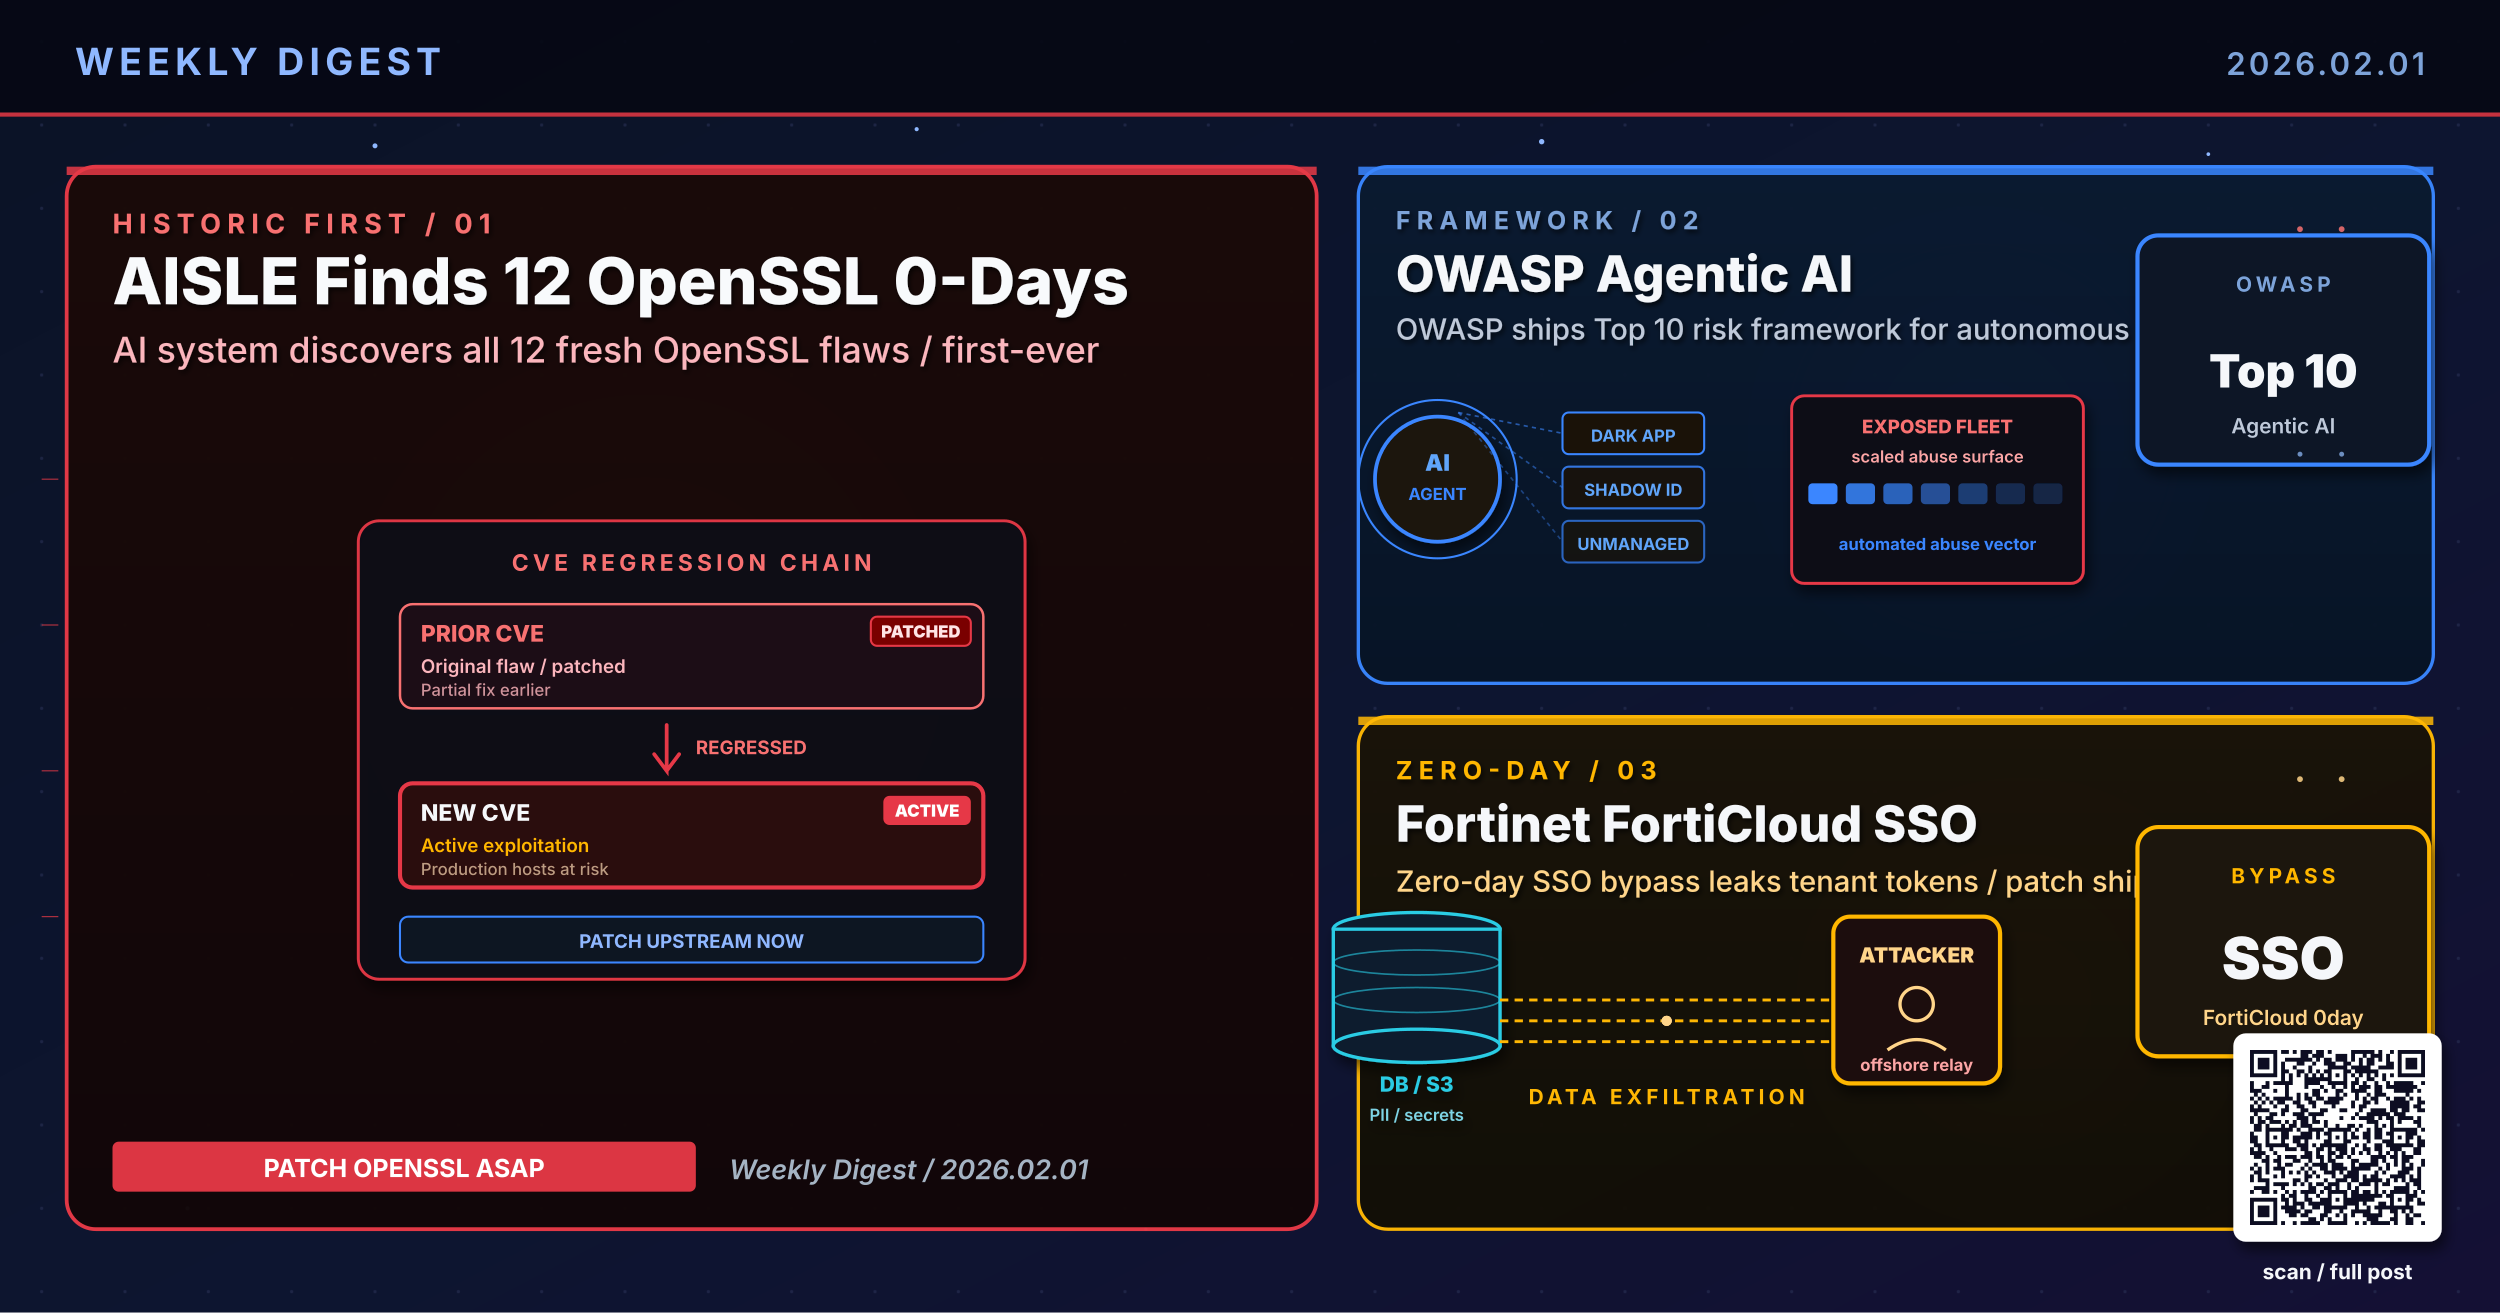
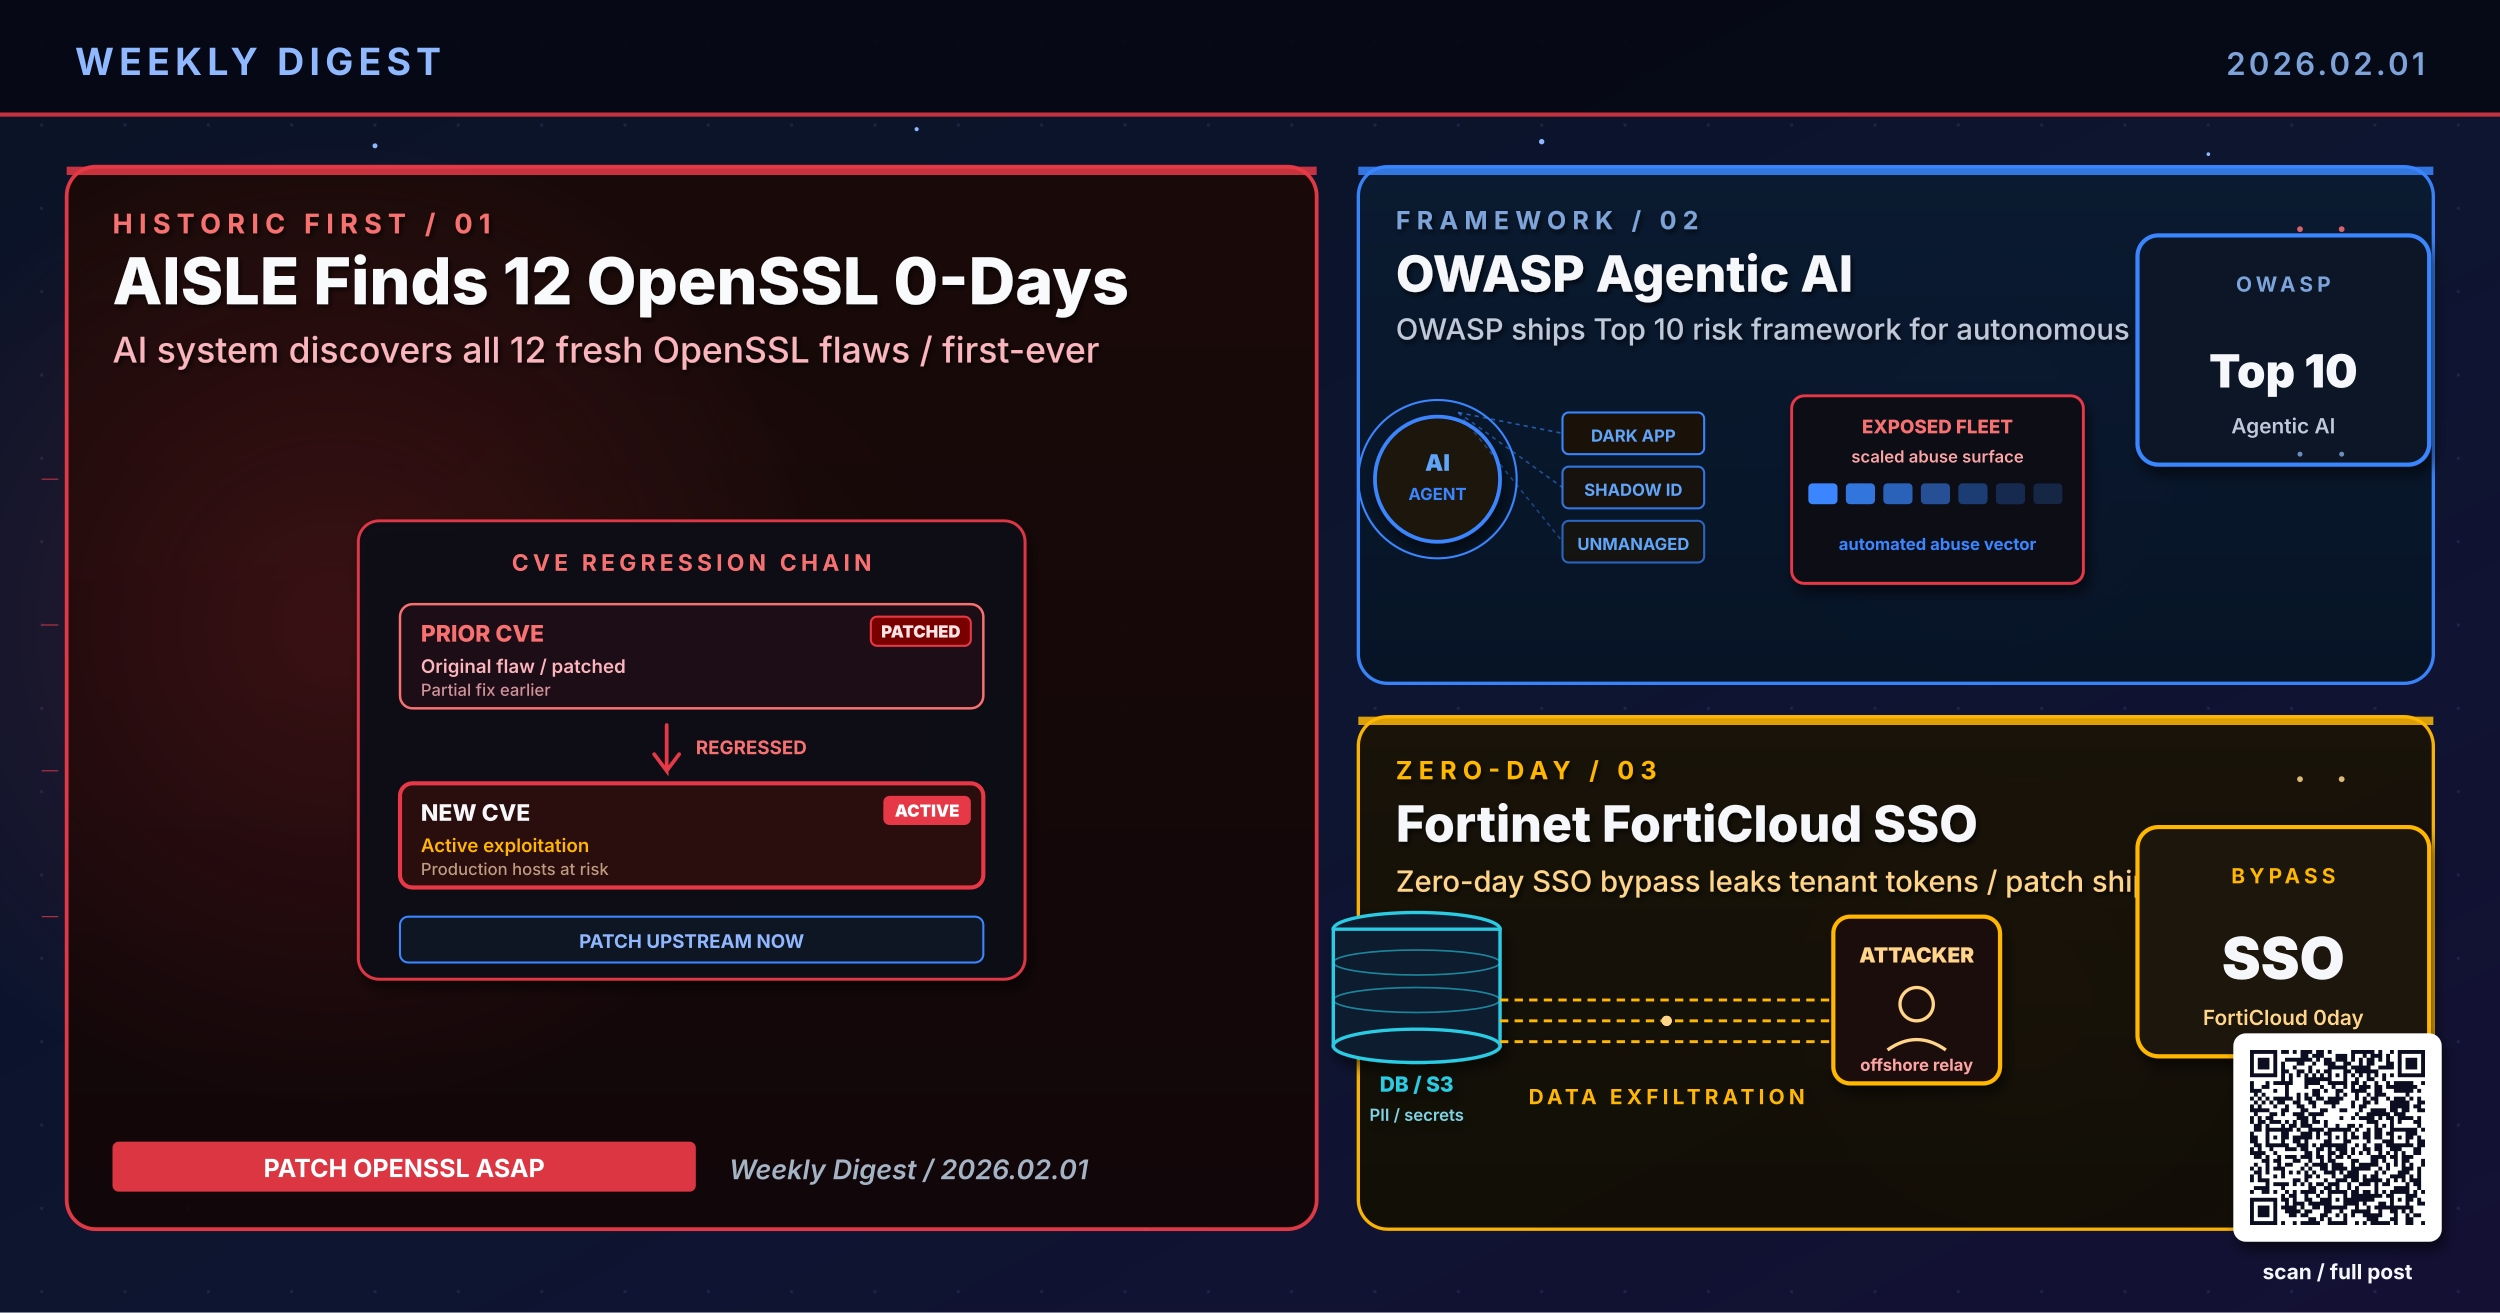
<svg xmlns="http://www.w3.org/2000/svg" viewBox="0 0 1200 630" width="1200" height="630" role="img" aria-label="Weekly digest cover 2026.02.01: AISLE Finds 12 OpenSSL 0-Days, OWASP Agentic AI, Fortinet FortiCloud SSO">
  <defs>
    <linearGradient id="bgSpread" x1="0%" y1="0%" x2="100%" y2="100%">
      <stop offset="0%" stop-color="#0B1326" />
      <stop offset="55%" stop-color="#0D1530" />
      <stop offset="100%" stop-color="#141034" />
    </linearGradient>
    <linearGradient id="heroPanel" x1="0%" y1="0%" x2="0%" y2="100%">
      <stop offset="0%" stop-color="#1A0A08" />
      <stop offset="100%" stop-color="#110608" />
    </linearGradient>
    <linearGradient id="heroPanelBlue" x1="0%" y1="0%" x2="0%" y2="100%">
      <stop offset="0%" stop-color="#0A1A30" />
      <stop offset="100%" stop-color="#071426" />
    </linearGradient>
    <linearGradient id="heroPanelAmber" x1="0%" y1="0%" x2="0%" y2="100%">
      <stop offset="0%" stop-color="#1A1208" />
      <stop offset="100%" stop-color="#120E06" />
    </linearGradient>
    <linearGradient id="heroPanelGreen" x1="0%" y1="0%" x2="0%" y2="100%">
-       <stop offset="0%" stop-color="#062012" />
-       <stop offset="100%" stop-color="#04150B" />
+       <stop offset="0%" stop-color="#08160E" />
+       <stop offset="100%" stop-color="#04100A" />
    </linearGradient>
    <linearGradient id="heroPanelPurple" x1="0%" y1="0%" x2="0%" y2="100%">
-       <stop offset="0%" stop-color="#1B0E36" />
-       <stop offset="100%" stop-color="#10081E" />
+       <stop offset="0%" stop-color="#110629" />
+       <stop offset="100%" stop-color="#0A0418" />
    </linearGradient>
    <radialGradient id="hotRed" cx="50%" cy="50%" r="50%">
      <stop offset="0%" stop-color="#E63946" stop-opacity="0.6" />
      <stop offset="100%" stop-color="#E63946" stop-opacity="0" />
    </radialGradient>
    <radialGradient id="hotBlue" cx="50%" cy="50%" r="50%">
      <stop offset="0%" stop-color="#3A86FF" stop-opacity="0.5" />
      <stop offset="100%" stop-color="#3A86FF" stop-opacity="0" />
    </radialGradient>
    <radialGradient id="hotAmber" cx="50%" cy="50%" r="50%">
      <stop offset="0%" stop-color="#FFB703" stop-opacity="0.45" />
      <stop offset="100%" stop-color="#FFB703" stop-opacity="0" />
    </radialGradient>
    <radialGradient id="hotGreen" cx="50%" cy="50%" r="50%">
      <stop offset="0%" stop-color="#4ADE80" stop-opacity="0.45" />
      <stop offset="100%" stop-color="#4ADE80" stop-opacity="0" />
    </radialGradient>
    <radialGradient id="hotPurple" cx="50%" cy="50%" r="50%">
      <stop offset="0%" stop-color="#A78BFA" stop-opacity="0.45" />
      <stop offset="100%" stop-color="#A78BFA" stop-opacity="0" />
    </radialGradient>
    <pattern id="envGrid" x="0" y="0" width="40" height="40" patternUnits="userSpaceOnUse">
      <circle cx="20" cy="20" r="0.8" fill="#2A3256" opacity="0.55" />
    </pattern>
    <filter id="softShadow" x="-10%" y="-10%" width="130%" height="130%">
      <feGaussianBlur in="SourceAlpha" stdDeviation="3" />
      <feOffset dx="2" dy="4" />
      <feComponentTransfer>
        <feFuncA type="linear" slope="0.55" />
      </feComponentTransfer>
      <feMerge>
        <feMergeNode />
        <feMergeNode in="SourceGraphic" />
      </feMerge>
    </filter>
    <filter id="textShadow" x="-10%" y="-10%" width="130%" height="130%">
      <feGaussianBlur in="SourceAlpha" stdDeviation="1.2" />
      <feOffset dx="1" dy="1.5" />
      <feComponentTransfer>
        <feFuncA type="linear" slope="0.7" />
      </feComponentTransfer>
      <feMerge>
        <feMergeNode />
        <feMergeNode in="SourceGraphic" />
      </feMerge>
    </filter>
  </defs>
  <rect width="1200" height="630" fill="url(#bgSpread)" />
  <rect width="1200" height="630" fill="url(#envGrid)" />
  <circle cx="310" cy="310" r="160" fill="url(#hotRed)">
    <animate attributeName="opacity" values="0.6;1;0.6" dur="5.8s" repeatCount="indefinite" />
  </circle>
  <circle cx="950" cy="210" r="120" fill="url(#hotBlue)">
    <animate attributeName="opacity" values="0.45;0.85;0.45" dur="6.4s" repeatCount="indefinite" />
  </circle>
  <circle cx="970" cy="480" r="110" fill="url(#hotAmber)">
    <animate attributeName="opacity" values="0.4;0.75;0.4" dur="7.1s" repeatCount="indefinite" />
  </circle>
  <g fill="#8FB8FF">
    <circle cx="180" cy="70" r="1.2">
      <animate attributeName="opacity" values="0.2;1;0.2" dur="3.4s" repeatCount="indefinite" />
    </circle>
    <circle cx="440" cy="62" r="1">
      <animate attributeName="opacity" values="0.2;0.9;0.2" dur="4.2s" repeatCount="indefinite" />
    </circle>
    <circle cx="740" cy="68" r="1.3">
      <animate attributeName="opacity" values="0.25;1;0.25" dur="3.9s" repeatCount="indefinite" />
    </circle>
    <circle cx="1060" cy="74" r="0.9">
      <animate attributeName="opacity" values="0.2;0.85;0.2" dur="5.1s" repeatCount="indefinite" />
    </circle>
    <circle cx="90" cy="580" r="1">
      <animate attributeName="opacity" values="0.15;0.8;0.15" dur="4.7s" repeatCount="indefinite" />
    </circle>
    <circle cx="550" cy="590" r="0.8">
      <animate attributeName="opacity" values="0.2;0.75;0.2" dur="3.6s" begin="0.5s" repeatCount="indefinite" />
    </circle>
  </g>
  <rect x="0" y="0" width="1200" height="56" fill="#050813" opacity="0.92" />
  <text x="36" y="36" font-family="Inter, Helvetica, Arial, sans-serif" font-size="18" font-weight="700" fill="#8FB8FF" letter-spacing="2.5">WEEKLY DIGEST</text>
  <text x="1164" y="36" font-family="Inter, Helvetica, Arial, sans-serif" font-size="15" font-weight="600" fill="#7DA3D9" letter-spacing="1.5" text-anchor="end">2026.02.01</text>
  <rect x="0" y="54" width="1200" height="2" fill="#E63946" opacity="0.85">
    <animate attributeName="opacity" values="0.4;1;0.4" dur="4.8s" repeatCount="indefinite" />
  </rect>
  <rect x="32" y="80" width="600" height="510" rx="14" ry="14" fill="url(#heroPanel)" stroke="#E63946" stroke-width="1.8" opacity="0.98" />
+   <circle cx="160" cy="300" r="240" fill="url(#hotRed)" opacity="0.28" />
  <rect x="32" y="80" width="600" height="4" fill="#E63946" opacity="0.85">
    <animate attributeName="opacity" values="0.5;1;0.5" dur="3.4s" repeatCount="indefinite" />
  </rect>
  <g filter="url(#textShadow)">
    <text x="54" y="112" font-family="Inter, Helvetica, Arial, sans-serif" font-size="13" font-weight="700" fill="#F87171" letter-spacing="3">HISTORIC FIRST  /  01</text>
    <text x="54" y="146" font-family="Inter, Helvetica, Arial, sans-serif" font-size="31" font-weight="800" fill="#F8FAFC">AISLE Finds 12 OpenSSL 0-Days</text>
    <text x="54" y="174" font-family="Inter, Helvetica, Arial, sans-serif" font-size="17" font-weight="500" fill="#FBB6BD">AI system discovers all 12 fresh OpenSSL flaws / first-ever</text>
  </g>
  <g transform="translate(332,360)" filter="url(#softShadow)">
    <rect x="-160" y="-110" width="320" height="220" rx="10" fill="#0A0C16" stroke="#E63946" stroke-width="1.4" opacity="0.95" />
    <text x="0" y="-86" text-anchor="middle" font-family="Inter, Helvetica, Arial, sans-serif" font-size="11" font-weight="700" fill="#F87171" letter-spacing="2">CVE REGRESSION CHAIN</text>
    <g transform="translate(-140,-70)">
      <rect x="0" y="0" width="280" height="50" rx="6" fill="#1E0A14" stroke="#F87171" stroke-width="1.2" />
      <text x="10" y="18" font-family="Inter, monospace" font-size="11" font-weight="800" fill="#F87171">PRIOR CVE</text>
      <text x="10" y="33" font-family="Inter, monospace" font-size="9" font-weight="600" fill="#FBB6BD">Original flaw  /  patched</text>
      <text x="10" y="44" font-family="Inter, monospace" font-size="8" font-weight="500" fill="#FBB6BD" opacity="0.8">Partial fix earlier</text>
      <rect x="226" y="6" width="48" height="14" rx="3" fill="#7A0000" stroke="#E63946" stroke-width="1">
        <animate attributeName="opacity" values="0.7;1;0.7" dur="1.6s" repeatCount="indefinite" />
      </rect>
      <text x="250" y="16" text-anchor="middle" font-family="Inter, monospace" font-size="8" font-weight="900" fill="#FFE4E6">PATCHED</text>
    </g>
    <g transform="translate(-12,-12)">
      <path d="M0 0 L0 22 L-6 14 M0 22 L6 14" stroke="#E63946" stroke-width="1.8" fill="none" stroke-linecap="round" />
      <text x="14" y="14" font-family="Inter, monospace" font-size="9" font-weight="700" fill="#F87171">REGRESSED</text>
    </g>
    <g transform="translate(-140,16)">
      <rect x="0" y="0" width="280" height="50" rx="6" fill="#2A0808" stroke="#E63946" stroke-width="2">
        <animate attributeName="stroke-opacity" values="0.6;1;0.6" dur="1.8s" repeatCount="indefinite" />
      </rect>
      <text x="10" y="18" font-family="Inter, monospace" font-size="11" font-weight="800" fill="#F5F7FA">NEW CVE</text>
      <text x="10" y="33" font-family="Inter, monospace" font-size="9" font-weight="600" fill="#FFB703">Active exploitation</text>
      <text x="10" y="44" font-family="Inter, monospace" font-size="8" font-weight="500" fill="#E0C0A0" opacity="0.8">Production hosts at risk</text>
      <rect x="232" y="6" width="42" height="14" rx="3" fill="#E63946">
        <animate attributeName="opacity" values="0.8;1;0.8" dur="1.2s" repeatCount="indefinite" />
      </rect>
      <text x="253" y="16" text-anchor="middle" font-family="Inter, monospace" font-size="8" font-weight="900" fill="#FFFFFF">ACTIVE</text>
    </g>
    <g transform="translate(-140,80)">
      <rect x="0" y="0" width="280" height="22" rx="4" fill="#0E1220" stroke="#3A86FF" stroke-width="1" />
      <text x="140" y="15" text-anchor="middle" font-family="Inter, monospace" font-size="9" font-weight="700" fill="#8FB8FF">PATCH UPSTREAM NOW</text>
    </g>
  </g>
  <g transform="translate(54,548)">
    <rect x="0" y="0" width="280" height="24" rx="3" fill="#E63946" opacity="0.95" />
    <text x="140" y="17" text-anchor="middle" font-family="Inter, Helvetica, Arial, sans-serif" font-size="12" font-weight="700" fill="#FFFFFF">PATCH OPENSSL ASAP</text>
  </g>
  <text x="350" y="566" font-family="Inter, Helvetica, Arial, sans-serif" font-size="13" font-weight="600" fill="#A5B4C4" font-style="italic">Weekly Digest  /  2026.02.01</text>
  <rect x="652" y="80" width="516" height="248" rx="14" ry="14" fill="url(#heroPanelBlue)" stroke="#3A86FF" stroke-width="1.6" opacity="0.97" />
  <rect x="652" y="80" width="516" height="4" fill="#3A86FF" opacity="0.85">
    <animate attributeName="opacity" values="0.5;1;0.5" dur="4.2s" repeatCount="indefinite" />
  </rect>
  <g filter="url(#textShadow)">
    <text x="670" y="110" font-family="Inter, Helvetica, Arial, sans-serif" font-size="12" font-weight="700" fill="#7DA3D9" letter-spacing="3">FRAMEWORK  /  02</text>
    <text x="670" y="140" font-family="Inter, Helvetica, Arial, sans-serif" font-size="24" font-weight="800" fill="#F5F7FA">OWASP Agentic AI</text>
    <text x="670" y="163" font-family="Inter, Helvetica, Arial, sans-serif" font-size="14" font-weight="500" fill="#BFC9D9">OWASP ships Top 10 risk framework for autonomous agents</text>
  </g>
  <g transform="translate(800,230)">
    <circle cx="-110" cy="0" r="30" fill="#1A1208" stroke="#3A86FF" stroke-width="1.8" filter="url(#softShadow)">
      <animate attributeName="opacity" values="0.85;1;0.85" dur="3s" repeatCount="indefinite" />
    </circle>
    <text x="-110" y="-4" text-anchor="middle" font-family="Inter, monospace" font-size="11" font-weight="900" fill="#60A5FA">AI</text>
    <text x="-110" y="10" text-anchor="middle" font-family="Inter, monospace" font-size="8" font-weight="700" fill="#3A86FF">AGENT</text>
    <circle cx="-110" cy="0" r="38" fill="none" stroke="#3A86FF" stroke-width="1">
      <animate attributeName="r" values="32;46;32" dur="2.2s" repeatCount="indefinite" />
      <animate attributeName="opacity" values="0.8;0;0.8" dur="2.2s" repeatCount="indefinite" />
    </circle>
    <g transform="translate(-50,-32)" font-family="Inter, monospace" font-size="8" font-weight="700">
      <rect x="0" y="0" width="68" height="20" rx="3" fill="#1A1208" stroke="#3A86FF" stroke-width="1" />
      <text x="34" y="14" text-anchor="middle" fill="#60A5FA">DARK APP</text>
      <rect x="0" y="26" width="68" height="20" rx="3" fill="#1A1208" stroke="#3A86FF" stroke-width="1" opacity="0.85" />
      <text x="34" y="40" text-anchor="middle" fill="#60A5FA">SHADOW ID</text>
      <rect x="0" y="52" width="68" height="20" rx="3" fill="#1A1208" stroke="#3A86FF" stroke-width="1" opacity="0.7" />
      <text x="34" y="66" text-anchor="middle" fill="#60A5FA">UNMANAGED</text>
      <line x1="-50" y1="0" x2="0" y2="10" stroke="#3A86FF" stroke-width="0.8" stroke-dasharray="2 2" opacity="0.6" />
      <line x1="-50" y1="0" x2="0" y2="36" stroke="#3A86FF" stroke-width="0.8" stroke-dasharray="2 2" opacity="0.5" />
      <line x1="-50" y1="0" x2="0" y2="62" stroke="#3A86FF" stroke-width="0.8" stroke-dasharray="2 2" opacity="0.4" />
    </g>
    <g transform="translate(60,-40)" filter="url(#softShadow)">
      <rect x="0" y="0" width="140" height="90" rx="6" fill="#0A0C16" stroke="#E63946" stroke-width="1.4" />
      <text x="70" y="18" text-anchor="middle" font-family="Inter, monospace" font-size="9" font-weight="800" fill="#F87171">EXPOSED FLEET</text>
      <text x="70" y="32" text-anchor="middle" font-family="Inter, monospace" font-size="8" font-weight="600" fill="#FCA5A5">scaled abuse surface</text>
      <g transform="translate(8,42)" fill="#3A86FF">
        <rect x="0" y="0" width="14" height="10" rx="2" />
        <rect x="18" y="0" width="14" height="10" rx="2" opacity="0.85" />
        <rect x="36" y="0" width="14" height="10" rx="2" opacity="0.7" />
        <rect x="54" y="0" width="14" height="10" rx="2" opacity="0.55" />
        <rect x="72" y="0" width="14" height="10" rx="2" opacity="0.4">
          <animate attributeName="opacity" values="0.2;0.6;0.2" dur="1.4s" repeatCount="indefinite" />
        </rect>
        <rect x="90" y="0" width="14" height="10" rx="2" opacity="0.25">
          <animate attributeName="opacity" values="0.1;0.5;0.1" dur="1.8s" begin="0.3s" repeatCount="indefinite" />
        </rect>
        <rect x="108" y="0" width="14" height="10" rx="2" opacity="0.2">
          <animate attributeName="opacity" values="0.1;0.4;0.1" dur="2s" begin="0.5s" repeatCount="indefinite" />
        </rect>
      </g>
      <text x="70" y="74" text-anchor="middle" font-family="Inter, monospace" font-size="8" font-weight="700" fill="#3A86FF">automated abuse vector</text>
    </g>
  </g>
  <g transform="translate(1094,168)" filter="url(#softShadow)">
    <rect x="-68" y="-55" width="140" height="110" rx="10" fill="#071426" stroke="#3A86FF" stroke-width="2" />
    <text x="2" y="-28" text-anchor="middle" font-family="Inter, Helvetica, Arial, sans-serif" font-size="10" font-weight="700" letter-spacing="2" fill="#7DA3D9">OWASP</text>
    <text x="2" y="18" text-anchor="middle" font-family="Inter, Helvetica, Arial, sans-serif" font-size="22" font-weight="900" fill="#F5F7FA">Top 10</text>
    <text x="2" y="40" text-anchor="middle" font-family="Inter, Helvetica, Arial, sans-serif" font-size="10" font-weight="600" fill="#BFC9D9">Agentic AI</text>
  </g>
  <rect x="652" y="344" width="516" height="246" rx="14" ry="14" fill="url(#heroPanelAmber)" stroke="#FFB703" stroke-width="1.6" opacity="0.97" />
  <rect x="652" y="344" width="516" height="4" fill="#FFB703" opacity="0.85">
    <animate attributeName="opacity" values="0.5;1;0.5" dur="4.8s" repeatCount="indefinite" />
  </rect>
  <g filter="url(#textShadow)">
    <text x="670" y="374" font-family="Inter, Helvetica, Arial, sans-serif" font-size="12" font-weight="700" fill="#FFB703" letter-spacing="3">ZERO-DAY  /  03</text>
    <text x="670" y="404" font-family="Inter, Helvetica, Arial, sans-serif" font-size="24" font-weight="800" fill="#F5F7FA">Fortinet FortiCloud SSO</text>
    <text x="670" y="428" font-family="Inter, Helvetica, Arial, sans-serif" font-size="14" font-weight="500" fill="#FFD58A">Zero-day SSO bypass leaks tenant tokens / patch shipped</text>
  </g>
  <g transform="translate(800,490)">
    <g transform="translate(-160,-50)" filter="url(#softShadow)">
      <ellipse cx="40" cy="6" rx="40" ry="8" fill="#0A1B2E" stroke="#2CCCE4" stroke-width="1.6" />
      <rect x="0" y="6" width="80" height="56" fill="#0A1B2E" stroke="#2CCCE4" stroke-width="1.6" />
      <ellipse cx="40" cy="62" rx="40" ry="8" fill="#0A1B2E" stroke="#2CCCE4" stroke-width="1.6" />
      <ellipse cx="40" cy="22" rx="40" ry="6" fill="none" stroke="#2CCCE4" stroke-width="0.8" opacity="0.6" />
      <ellipse cx="40" cy="40" rx="40" ry="6" fill="none" stroke="#2CCCE4" stroke-width="0.8" opacity="0.6" />
      <text x="40" y="84" text-anchor="middle" font-family="Inter, monospace" font-size="10" font-weight="800" fill="#2CCCE4">DB / S3</text>
      <text x="40" y="98" text-anchor="middle" font-family="Inter, monospace" font-size="8" font-weight="600" fill="#7ED4E5">PII  /  secrets</text>
    </g>
    <g transform="translate(80,-50)" filter="url(#softShadow)">
      <rect x="0" y="0" width="80" height="80" rx="8" fill="#1E0A0A" stroke="#FFB703" stroke-width="2" />
      <text x="40" y="22" text-anchor="middle" font-family="Inter, monospace" font-size="10" font-weight="900" fill="#FFD58A">ATTACKER</text>
      <g transform="translate(20,32)" stroke="#FFD58A" stroke-width="1.6" fill="none">
        <circle cx="20" cy="10" r="8" />
        <path d="M6 32 Q20 22 34 32" />
      </g>
      <text x="40" y="74" text-anchor="middle" font-family="Inter, monospace" font-size="8" font-weight="700" fill="#FCA5A5">offshore relay</text>
    </g>
    <g stroke="#FFB703" stroke-width="1.4" stroke-dasharray="4 3" fill="none">
      <path d="M-80 -10 L80 -10">
        <animate attributeName="stroke-dashoffset" values="0;-14" dur="1.2s" repeatCount="indefinite" />
      </path>
      <path d="M-80 0 L80 0">
        <animate attributeName="stroke-dashoffset" values="0;-14" dur="1.4s" begin="0.2s" repeatCount="indefinite" />
      </path>
      <path d="M-80 10 L80 10">
        <animate attributeName="stroke-dashoffset" values="0;-14" dur="1s" begin="0.4s" repeatCount="indefinite" />
      </path>
    </g>
    <g fill="#FFD58A">
      <circle r="2.4">
        <animateMotion path="M-80 -10 L80 -10" dur="2s" repeatCount="indefinite" />
      </circle>
      <circle r="2.4">
        <animateMotion path="M-80 0 L80 0" dur="2.2s" begin="0.4s" repeatCount="indefinite" />
      </circle>
      <circle r="2.4">
        <animateMotion path="M-80 10 L80 10" dur="2.4s" begin="0.8s" repeatCount="indefinite" />
      </circle>
    </g>
    <text x="0" y="40" text-anchor="middle" font-family="Inter, Helvetica, Arial, sans-serif" font-size="10" font-weight="700" fill="#FFB703" letter-spacing="2">DATA EXFILTRATION</text>
  </g>
  <g transform="translate(1094,452)" filter="url(#softShadow)">
    <rect x="-68" y="-55" width="140" height="110" rx="10" fill="#1A1208" stroke="#FFB703" stroke-width="2" />
    <text x="2" y="-28" text-anchor="middle" font-family="Inter, Helvetica, Arial, sans-serif" font-size="10" font-weight="700" letter-spacing="2" fill="#FFB703">BYPASS</text>
    <text x="2" y="18" text-anchor="middle" font-family="Inter, Helvetica, Arial, sans-serif" font-size="28" font-weight="900" fill="#F5F7FA">SSO</text>
    <text x="2" y="40" text-anchor="middle" font-family="Inter, Helvetica, Arial, sans-serif" font-size="10" font-weight="600" fill="#FFD58A">FortiCloud 0day</text>
  </g>
  <g opacity="0.85">
    <g fill="#F87171">
      <circle cx="1104" cy="110" r="1.4">
        <animate attributeName="opacity" values="0.2;1;0.2" dur="1.8s" repeatCount="indefinite" />
      </circle>
      <circle cx="1124" cy="110" r="1.4">
        <animate attributeName="opacity" values="0.2;1;0.2" dur="1.4s" begin="0.3s" repeatCount="indefinite" />
      </circle>
    </g>
    <g fill="#7DA3D9">
      <circle cx="1104" cy="218" r="1.2">
        <animate attributeName="opacity" values="0.2;1;0.2" dur="2s" repeatCount="indefinite" />
      </circle>
      <circle cx="1124" cy="218" r="1.2">
        <animate attributeName="opacity" values="0.2;1;0.2" dur="1.6s" begin="0.4s" repeatCount="indefinite" />
      </circle>
    </g>
    <g fill="#FFD58A">
      <circle cx="1104" cy="374" r="1.4">
        <animate attributeName="opacity" values="0.2;1;0.2" dur="1.8s" repeatCount="indefinite" />
      </circle>
      <circle cx="1124" cy="374" r="1.4">
        <animate attributeName="opacity" values="0.2;1;0.2" dur="1.6s" begin="0.3s" repeatCount="indefinite" />
      </circle>
    </g>
    <g stroke="#E63946" stroke-width="0.5" fill="none">
      <path d="M20 230 L28 230">
        <animate attributeName="stroke-opacity" values="0;0.7;0" dur="2s" repeatCount="indefinite" />
      </path>
      <path d="M20 300 L28 300">
        <animate attributeName="stroke-opacity" values="0;0.7;0" dur="2.3s" begin="0.3s" repeatCount="indefinite" />
      </path>
      <path d="M20 370 L28 370">
        <animate attributeName="stroke-opacity" values="0;0.7;0" dur="1.9s" begin="0.6s" repeatCount="indefinite" />
      </path>
      <path d="M20 440 L28 440">
        <animate attributeName="stroke-opacity" values="0;0.7;0" dur="2.1s" begin="0.9s" repeatCount="indefinite" />
      </path>
    </g>
  </g>
  <g transform="translate(1080,504)" filter="url(#softShadow)">
    <rect x="-8" y="-8" width="100" height="100" rx="6" fill="#FFFFFF" />
    <path fill="#0A1020" d="M0.0 0.0h13.067v1.867h-13.067z M14.933 0.0h3.733v1.867h-3.733z M20.533 0.0h1.867v1.867h-1.867z M24.267 0.0h5.6v1.867h-5.6z M31.733 0.0h3.733v1.867h-3.733z M37.333 0.0h1.867v1.867h-1.867z M48.533 0.0h11.2v1.867h-11.2z M61.6 0.0h1.867v1.867h-1.867z M67.2 0.0h1.867v1.867h-1.867z M70.933 0.0h13.067v1.867h-13.067z M0.0 1.867h1.867v1.867h-1.867z M11.2 1.867h1.867v1.867h-1.867z M24.267 1.867h3.733v1.867h-3.733z M29.867 1.867h5.6v1.867h-5.6z M41.067 1.867h5.6v1.867h-5.6z M48.533 1.867h1.867v1.867h-1.867z M54.133 1.867h1.867v1.867h-1.867z M57.867 1.867h5.6v1.867h-5.6z M65.333 1.867h1.867v1.867h-1.867z M70.933 1.867h1.867v1.867h-1.867z M82.133 1.867h1.867v1.867h-1.867z M0.0 3.733h1.867v1.867h-1.867z M3.733 3.733h5.6v1.867h-5.6z M11.2 3.733h1.867v1.867h-1.867z M16.8 3.733h13.067v1.867h-13.067z M31.733 3.733h1.867v1.867h-1.867z M35.467 3.733h3.733v1.867h-3.733z M41.067 3.733h5.6v1.867h-5.6z M48.533 3.733h1.867v1.867h-1.867z M52.267 3.733h1.867v1.867h-1.867z M56.0 3.733h3.733v1.867h-3.733z M61.6 3.733h1.867v1.867h-1.867z M65.333 3.733h1.867v1.867h-1.867z M70.933 3.733h1.867v1.867h-1.867z M74.667 3.733h5.6v1.867h-5.6z M82.133 3.733h1.867v1.867h-1.867z M0.0 5.6h1.867v1.867h-1.867z M3.733 5.6h5.6v1.867h-5.6z M11.2 5.6h1.867v1.867h-1.867z M14.933 5.6h1.867v1.867h-1.867z M22.4 5.6h3.733v1.867h-3.733z M29.867 5.6h1.867v1.867h-1.867z M35.467 5.6h5.6v1.867h-5.6z M44.8 5.6h3.733v1.867h-3.733z M52.267 5.6h1.867v1.867h-1.867z M56.0 5.6h3.733v1.867h-3.733z M65.333 5.6h3.733v1.867h-3.733z M70.933 5.6h1.867v1.867h-1.867z M74.667 5.6h5.6v1.867h-5.6z M82.133 5.6h1.867v1.867h-1.867z M0.0 7.467h1.867v1.867h-1.867z M3.733 7.467h5.6v1.867h-5.6z M11.2 7.467h1.867v1.867h-1.867z M14.933 7.467h1.867v1.867h-1.867z M20.533 7.467h1.867v1.867h-1.867z M28.0 7.467h1.867v1.867h-1.867z M37.333 7.467h9.333v1.867h-9.333z M48.533 7.467h9.333v1.867h-9.333z M61.6 7.467h7.467v1.867h-7.467z M70.933 7.467h1.867v1.867h-1.867z M74.667 7.467h5.6v1.867h-5.6z M82.133 7.467h1.867v1.867h-1.867z M0.0 9.333h1.867v1.867h-1.867z M11.2 9.333h1.867v1.867h-1.867z M14.933 9.333h3.733v1.867h-3.733z M22.4 9.333h3.733v1.867h-3.733z M28.0 9.333h1.867v1.867h-1.867z M31.733 9.333h1.867v1.867h-1.867z M35.467 9.333h3.733v1.867h-3.733z M44.8 9.333h3.733v1.867h-3.733z M50.4 9.333h11.2v1.867h-11.2z M70.933 9.333h1.867v1.867h-1.867z M82.133 9.333h1.867v1.867h-1.867z M0.0 11.2h13.067v1.867h-13.067z M14.933 11.2h1.867v1.867h-1.867z M18.667 11.2h1.867v1.867h-1.867z M22.4 11.2h1.867v1.867h-1.867z M26.133 11.2h1.867v1.867h-1.867z M29.867 11.2h1.867v1.867h-1.867z M33.6 11.2h1.867v1.867h-1.867z M37.333 11.2h1.867v1.867h-1.867z M41.067 11.2h1.867v1.867h-1.867z M44.8 11.2h1.867v1.867h-1.867z M48.533 11.2h1.867v1.867h-1.867z M52.267 11.2h1.867v1.867h-1.867z M56.0 11.2h1.867v1.867h-1.867z M59.733 11.2h1.867v1.867h-1.867z M63.467 11.2h1.867v1.867h-1.867z M67.2 11.2h1.867v1.867h-1.867z M70.933 11.2h13.067v1.867h-13.067z M14.933 13.067h1.867v1.867h-1.867z M18.667 13.067h1.867v1.867h-1.867z M26.133 13.067h13.067v1.867h-13.067z M44.8 13.067h1.867v1.867h-1.867z M50.4 13.067h1.867v1.867h-1.867z M56.0 13.067h3.733v1.867h-3.733z M63.467 13.067h1.867v1.867h-1.867z M0.0 14.933h1.867v1.867h-1.867z M7.467 14.933h1.867v1.867h-1.867z M11.2 14.933h9.333v1.867h-9.333z M26.133 14.933h7.467v1.867h-7.467z M37.333 14.933h9.333v1.867h-9.333z M48.533 14.933h3.733v1.867h-3.733z M54.133 14.933h1.867v1.867h-1.867z M59.733 14.933h1.867v1.867h-1.867z M65.333 14.933h1.867v1.867h-1.867z M69.067 14.933h9.333v1.867h-9.333z M82.133 14.933h1.867v1.867h-1.867z M0.0 16.8h1.867v1.867h-1.867z M5.6 16.8h3.733v1.867h-3.733z M16.8 16.8h1.867v1.867h-1.867z M26.133 16.8h1.867v1.867h-1.867z M33.6 16.8h1.867v1.867h-1.867z M39.2 16.8h1.867v1.867h-1.867z M44.8 16.8h1.867v1.867h-1.867z M48.533 16.8h1.867v1.867h-1.867z M52.267 16.8h5.6v1.867h-5.6z M59.733 16.8h3.733v1.867h-3.733z M65.333 16.8h14.933v1.867h-14.933z M0.0 18.667h5.6v1.867h-5.6z M11.2 18.667h1.867v1.867h-1.867z M16.8 18.667h1.867v1.867h-1.867z M29.867 18.667h3.733v1.867h-3.733z M35.467 18.667h1.867v1.867h-1.867z M41.067 18.667h3.733v1.867h-3.733z M48.533 18.667h7.467v1.867h-7.467z M59.733 18.667h3.733v1.867h-3.733z M69.067 18.667h9.333v1.867h-9.333z M80.267 18.667h1.867v1.867h-1.867z M1.867 20.533h1.867v1.867h-1.867z M5.6 20.533h1.867v1.867h-1.867z M16.8 20.533h1.867v1.867h-1.867z M22.4 20.533h1.867v1.867h-1.867z M26.133 20.533h1.867v1.867h-1.867z M29.867 20.533h3.733v1.867h-3.733z M41.067 20.533h1.867v1.867h-1.867z M44.8 20.533h1.867v1.867h-1.867z M50.4 20.533h1.867v1.867h-1.867z M56.0 20.533h1.867v1.867h-1.867z M59.733 20.533h5.6v1.867h-5.6z M74.667 20.533h1.867v1.867h-1.867z M0.0 22.4h1.867v1.867h-1.867z M3.733 22.4h1.867v1.867h-1.867z M7.467 22.4h1.867v1.867h-1.867z M11.2 22.4h9.333v1.867h-9.333z M22.4 22.4h1.867v1.867h-1.867z M26.133 22.4h3.733v1.867h-3.733z M31.733 22.4h3.733v1.867h-3.733z M37.333 22.4h7.467v1.867h-7.467z M50.4 22.4h1.867v1.867h-1.867z M54.133 22.4h1.867v1.867h-1.867z M57.867 22.4h3.733v1.867h-3.733z M65.333 22.4h1.867v1.867h-1.867z M69.067 22.4h5.6v1.867h-5.6z M76.533 22.4h1.867v1.867h-1.867z M80.267 22.4h1.867v1.867h-1.867z M1.867 24.267h1.867v1.867h-1.867z M5.6 24.267h1.867v1.867h-1.867z M9.333 24.267h1.867v1.867h-1.867z M13.067 24.267h3.733v1.867h-3.733z M20.533 24.267h3.733v1.867h-3.733z M28.0 24.267h3.733v1.867h-3.733z M35.467 24.267h7.467v1.867h-7.467z M48.533 24.267h1.867v1.867h-1.867z M54.133 24.267h3.733v1.867h-3.733z M59.733 24.267h1.867v1.867h-1.867z M67.2 24.267h9.333v1.867h-9.333z M80.267 24.267h3.733v1.867h-3.733z M0.0 26.133h1.867v1.867h-1.867z M3.733 26.133h1.867v1.867h-1.867z M11.2 26.133h1.867v1.867h-1.867z M16.8 26.133h1.867v1.867h-1.867z M22.4 26.133h3.733v1.867h-3.733z M29.867 26.133h1.867v1.867h-1.867z M39.2 26.133h1.867v1.867h-1.867z M48.533 26.133h1.867v1.867h-1.867z M52.267 26.133h3.733v1.867h-3.733z M67.2 26.133h9.333v1.867h-9.333z M78.4 26.133h3.733v1.867h-3.733z M0.0 28.0h9.333v1.867h-9.333z M14.933 28.0h3.733v1.867h-3.733z M24.267 28.0h3.733v1.867h-3.733z M33.6 28.0h3.733v1.867h-3.733z M42.933 28.0h3.733v1.867h-3.733z M52.267 28.0h1.867v1.867h-1.867z M57.867 28.0h7.467v1.867h-7.467z M67.2 28.0h3.733v1.867h-3.733z M72.8 28.0h3.733v1.867h-3.733z M80.267 28.0h3.733v1.867h-3.733z M1.867 29.867h1.867v1.867h-1.867z M9.333 29.867h3.733v1.867h-3.733z M14.933 29.867h1.867v1.867h-1.867z M20.533 29.867h5.6v1.867h-5.6z M28.0 29.867h7.467v1.867h-7.467z M50.4 29.867h1.867v1.867h-1.867z M56.0 29.867h11.2v1.867h-11.2z M69.067 29.867h5.6v1.867h-5.6z M0.0 31.733h1.867v1.867h-1.867z M3.733 31.733h1.867v1.867h-1.867z M7.467 31.733h3.733v1.867h-3.733z M22.4 31.733h5.6v1.867h-5.6z M29.867 31.733h1.867v1.867h-1.867z M42.933 31.733h1.867v1.867h-1.867z M48.533 31.733h1.867v1.867h-1.867z M52.267 31.733h7.467v1.867h-7.467z M61.6 31.733h1.867v1.867h-1.867z M65.333 31.733h3.733v1.867h-3.733z M70.933 31.733h7.467v1.867h-7.467z M80.267 31.733h1.867v1.867h-1.867z M0.0 33.6h1.867v1.867h-1.867z M3.733 33.6h3.733v1.867h-3.733z M9.333 33.6h5.6v1.867h-5.6z M16.8 33.6h1.867v1.867h-1.867z M20.533 33.6h1.867v1.867h-1.867z M24.267 33.6h3.733v1.867h-3.733z M29.867 33.6h3.733v1.867h-3.733z M35.467 33.6h1.867v1.867h-1.867z M56.0 33.6h5.6v1.867h-5.6z M67.2 33.6h1.867v1.867h-1.867z M70.933 33.6h1.867v1.867h-1.867z M78.4 33.6h3.733v1.867h-3.733z M1.867 35.467h3.733v1.867h-3.733z M7.467 35.467h1.867v1.867h-1.867z M14.933 35.467h1.867v1.867h-1.867z M18.667 35.467h3.733v1.867h-3.733z M24.267 35.467h5.6v1.867h-5.6z M35.467 35.467h1.867v1.867h-1.867z M41.067 35.467h1.867v1.867h-1.867z M46.667 35.467h3.733v1.867h-3.733z M52.267 35.467h1.867v1.867h-1.867z M59.733 35.467h1.867v1.867h-1.867z M63.467 35.467h1.867v1.867h-1.867z M67.2 35.467h1.867v1.867h-1.867z M80.267 35.467h1.867v1.867h-1.867z M1.867 37.333h3.733v1.867h-3.733z M7.467 37.333h13.067v1.867h-13.067z M22.4 37.333h1.867v1.867h-1.867z M28.0 37.333h7.467v1.867h-7.467z M37.333 37.333h11.2v1.867h-11.2z M50.4 37.333h1.867v1.867h-1.867z M56.0 37.333h1.867v1.867h-1.867z M59.733 37.333h3.733v1.867h-3.733z M67.2 37.333h13.067v1.867h-13.067z M82.133 37.333h1.867v1.867h-1.867z M0.0 39.2h1.867v1.867h-1.867z M7.467 39.2h1.867v1.867h-1.867z M14.933 39.2h3.733v1.867h-3.733z M24.267 39.2h5.6v1.867h-5.6z M31.733 39.2h1.867v1.867h-1.867z M35.467 39.2h3.733v1.867h-3.733z M44.8 39.2h1.867v1.867h-1.867z M48.533 39.2h1.867v1.867h-1.867z M54.133 39.2h3.733v1.867h-3.733z M59.733 39.2h3.733v1.867h-3.733z M65.333 39.2h3.733v1.867h-3.733z M74.667 39.2h5.6v1.867h-5.6z M0.0 41.067h3.733v1.867h-3.733z M7.467 41.067h1.867v1.867h-1.867z M11.2 41.067h1.867v1.867h-1.867z M14.933 41.067h3.733v1.867h-3.733z M20.533 41.067h9.333v1.867h-9.333z M31.733 41.067h1.867v1.867h-1.867z M37.333 41.067h1.867v1.867h-1.867z M41.067 41.067h1.867v1.867h-1.867z M44.8 41.067h1.867v1.867h-1.867z M48.533 41.067h3.733v1.867h-3.733z M54.133 41.067h3.733v1.867h-3.733z M59.733 41.067h3.733v1.867h-3.733z M67.2 41.067h1.867v1.867h-1.867z M70.933 41.067h1.867v1.867h-1.867z M74.667 41.067h3.733v1.867h-3.733z M80.267 41.067h1.867v1.867h-1.867z M0.0 42.933h3.733v1.867h-3.733z M7.467 42.933h1.867v1.867h-1.867z M14.933 42.933h1.867v1.867h-1.867z M20.533 42.933h3.733v1.867h-3.733z M26.133 42.933h1.867v1.867h-1.867z M35.467 42.933h3.733v1.867h-3.733z M44.8 42.933h3.733v1.867h-3.733z M56.0 42.933h1.867v1.867h-1.867z M63.467 42.933h5.6v1.867h-5.6z M74.667 42.933h1.867v1.867h-1.867z M80.267 42.933h3.733v1.867h-3.733z M1.867 44.8h3.733v1.867h-3.733z M7.467 44.8h11.2v1.867h-11.2z M22.4 44.8h5.6v1.867h-5.6z M29.867 44.8h1.867v1.867h-1.867z M33.6 44.8h13.067v1.867h-13.067z M50.4 44.8h1.867v1.867h-1.867z M54.133 44.8h1.867v1.867h-1.867z M59.733 44.8h3.733v1.867h-3.733z M65.333 44.8h13.067v1.867h-13.067z M80.267 44.8h3.733v1.867h-3.733z M0.0 46.667h1.867v1.867h-1.867z M3.733 46.667h1.867v1.867h-1.867z M9.333 46.667h1.867v1.867h-1.867z M16.8 46.667h5.6v1.867h-5.6z M24.267 46.667h3.733v1.867h-3.733z M31.733 46.667h3.733v1.867h-3.733z M37.333 46.667h1.867v1.867h-1.867z M41.067 46.667h5.6v1.867h-5.6z M48.533 46.667h1.867v1.867h-1.867z M54.133 46.667h3.733v1.867h-3.733z M59.733 46.667h3.733v1.867h-3.733z M67.2 46.667h5.6v1.867h-5.6z M78.4 46.667h3.733v1.867h-3.733z M0.0 48.533h7.467v1.867h-7.467z M11.2 48.533h1.867v1.867h-1.867z M26.133 48.533h3.733v1.867h-3.733z M31.733 48.533h1.867v1.867h-1.867z M37.333 48.533h3.733v1.867h-3.733z M42.933 48.533h3.733v1.867h-3.733z M48.533 48.533h1.867v1.867h-1.867z M52.267 48.533h1.867v1.867h-1.867z M56.0 48.533h1.867v1.867h-1.867z M61.6 48.533h1.867v1.867h-1.867z M65.333 48.533h1.867v1.867h-1.867z M69.067 48.533h1.867v1.867h-1.867z M72.8 48.533h1.867v1.867h-1.867z M78.4 48.533h3.733v1.867h-3.733z M1.867 50.4h3.733v1.867h-3.733z M7.467 50.4h1.867v1.867h-1.867z M13.067 50.4h1.867v1.867h-1.867z M16.8 50.4h5.6v1.867h-5.6z M24.267 50.4h5.6v1.867h-5.6z M31.733 50.4h3.733v1.867h-3.733z M37.333 50.4h1.867v1.867h-1.867z M41.067 50.4h3.733v1.867h-3.733z M46.667 50.4h1.867v1.867h-1.867z M57.867 50.4h7.467v1.867h-7.467z M67.2 50.4h3.733v1.867h-3.733z M72.8 50.4h5.6v1.867h-5.6z M5.6 52.267h3.733v1.867h-3.733z M11.2 52.267h3.733v1.867h-3.733z M20.533 52.267h3.733v1.867h-3.733z M28.0 52.267h1.867v1.867h-1.867z M33.6 52.267h1.867v1.867h-1.867z M37.333 52.267h3.733v1.867h-3.733z M48.533 52.267h3.733v1.867h-3.733z M57.867 52.267h3.733v1.867h-3.733z M63.467 52.267h1.867v1.867h-1.867z M69.067 52.267h1.867v1.867h-1.867z M72.8 52.267h3.733v1.867h-3.733z M82.133 52.267h1.867v1.867h-1.867z M1.867 54.133h1.867v1.867h-1.867z M7.467 54.133h1.867v1.867h-1.867z M13.067 54.133h1.867v1.867h-1.867z M16.8 54.133h3.733v1.867h-3.733z M26.133 54.133h1.867v1.867h-1.867z M29.867 54.133h7.467v1.867h-7.467z M39.2 54.133h5.6v1.867h-5.6z M48.533 54.133h1.867v1.867h-1.867z M52.267 54.133h9.333v1.867h-9.333z M65.333 54.133h1.867v1.867h-1.867z M69.067 54.133h1.867v1.867h-1.867z M72.8 54.133h1.867v1.867h-1.867z M76.533 54.133h1.867v1.867h-1.867z M82.133 54.133h1.867v1.867h-1.867z M0.0 56.0h1.867v1.867h-1.867z M3.733 56.0h1.867v1.867h-1.867z M7.467 56.0h1.867v1.867h-1.867z M11.2 56.0h5.6v1.867h-5.6z M24.267 56.0h1.867v1.867h-1.867z M28.0 56.0h1.867v1.867h-1.867z M33.6 56.0h3.733v1.867h-3.733z M39.2 56.0h7.467v1.867h-7.467z M48.533 56.0h9.333v1.867h-9.333z M61.6 56.0h1.867v1.867h-1.867z M65.333 56.0h1.867v1.867h-1.867z M72.8 56.0h5.6v1.867h-5.6z M80.267 56.0h1.867v1.867h-1.867z M1.867 57.867h3.733v1.867h-3.733z M7.467 57.867h1.867v1.867h-1.867z M14.933 57.867h1.867v1.867h-1.867z M18.667 57.867h1.867v1.867h-1.867z M22.4 57.867h1.867v1.867h-1.867z M26.133 57.867h1.867v1.867h-1.867z M29.867 57.867h1.867v1.867h-1.867z M35.467 57.867h5.6v1.867h-5.6z M42.933 57.867h1.867v1.867h-1.867z M46.667 57.867h5.6v1.867h-5.6z M59.733 57.867h1.867v1.867h-1.867z M63.467 57.867h1.867v1.867h-1.867z M70.933 57.867h5.6v1.867h-5.6z M80.267 57.867h1.867v1.867h-1.867z M0.0 59.733h1.867v1.867h-1.867z M3.733 59.733h1.867v1.867h-1.867z M11.2 59.733h1.867v1.867h-1.867z M14.933 59.733h1.867v1.867h-1.867z M26.133 59.733h3.733v1.867h-3.733z M31.733 59.733h1.867v1.867h-1.867z M39.2 59.733h1.867v1.867h-1.867z M44.8 59.733h7.467v1.867h-7.467z M54.133 59.733h1.867v1.867h-1.867z M57.867 59.733h3.733v1.867h-3.733z M67.2 59.733h7.467v1.867h-7.467z M76.533 59.733h1.867v1.867h-1.867z M80.267 59.733h1.867v1.867h-1.867z M0.0 61.6h1.867v1.867h-1.867z M3.733 61.6h5.6v1.867h-5.6z M20.533 61.6h3.733v1.867h-3.733z M26.133 61.6h1.867v1.867h-1.867z M35.467 61.6h1.867v1.867h-1.867z M41.067 61.6h5.6v1.867h-5.6z M48.533 61.6h3.733v1.867h-3.733z M54.133 61.6h9.333v1.867h-9.333z M65.333 61.6h1.867v1.867h-1.867z M69.067 61.6h1.867v1.867h-1.867z M72.8 61.6h1.867v1.867h-1.867z M76.533 61.6h5.6v1.867h-5.6z M7.467 63.467h1.867v1.867h-1.867z M11.2 63.467h7.467v1.867h-7.467z M20.533 63.467h1.867v1.867h-1.867z M24.267 63.467h1.867v1.867h-1.867z M28.0 63.467h1.867v1.867h-1.867z M31.733 63.467h3.733v1.867h-3.733z M37.333 63.467h5.6v1.867h-5.6z M46.667 63.467h1.867v1.867h-1.867z M52.267 63.467h5.6v1.867h-5.6z M59.733 63.467h1.867v1.867h-1.867z M63.467 63.467h3.733v1.867h-3.733z M74.667 63.467h1.867v1.867h-1.867z M78.4 63.467h3.733v1.867h-3.733z M1.867 65.333h7.467v1.867h-7.467z M14.933 65.333h1.867v1.867h-1.867z M28.0 65.333h3.733v1.867h-3.733z M35.467 65.333h3.733v1.867h-3.733z M41.067 65.333h1.867v1.867h-1.867z M46.667 65.333h1.867v1.867h-1.867z M50.4 65.333h1.867v1.867h-1.867z M59.733 65.333h1.867v1.867h-1.867z M69.067 65.333h7.467v1.867h-7.467z M80.267 65.333h1.867v1.867h-1.867z M0.0 67.2h1.867v1.867h-1.867z M5.6 67.2h3.733v1.867h-3.733z M11.2 67.2h1.867v1.867h-1.867z M16.8 67.2h1.867v1.867h-1.867z M20.533 67.2h1.867v1.867h-1.867z M24.267 67.2h7.467v1.867h-7.467z M33.6 67.2h1.867v1.867h-1.867z M37.333 67.2h9.333v1.867h-9.333z M48.533 67.2h3.733v1.867h-3.733z M54.133 67.2h3.733v1.867h-3.733z M59.733 67.2h1.867v1.867h-1.867z M63.467 67.2h1.867v1.867h-1.867z M67.2 67.2h9.333v1.867h-9.333z M78.4 67.2h1.867v1.867h-1.867z M82.133 67.2h1.867v1.867h-1.867z M14.933 69.067h1.867v1.867h-1.867z M18.667 69.067h3.733v1.867h-3.733z M26.133 69.067h1.867v1.867h-1.867z M31.733 69.067h1.867v1.867h-1.867z M37.333 69.067h1.867v1.867h-1.867z M44.8 69.067h1.867v1.867h-1.867z M48.533 69.067h14.933v1.867h-14.933z M65.333 69.067h3.733v1.867h-3.733z M74.667 69.067h5.6v1.867h-5.6z M0.0 70.933h13.067v1.867h-13.067z M14.933 70.933h3.733v1.867h-3.733z M20.533 70.933h1.867v1.867h-1.867z M26.133 70.933h3.733v1.867h-3.733z M33.6 70.933h5.6v1.867h-5.6z M41.067 70.933h1.867v1.867h-1.867z M44.8 70.933h14.933v1.867h-14.933z M67.2 70.933h1.867v1.867h-1.867z M70.933 70.933h1.867v1.867h-1.867z M74.667 70.933h3.733v1.867h-3.733z M80.267 70.933h1.867v1.867h-1.867z M0.0 72.8h1.867v1.867h-1.867z M11.2 72.8h1.867v1.867h-1.867z M16.8 72.8h1.867v1.867h-1.867z M20.533 72.8h5.6v1.867h-5.6z M28.0 72.8h11.2v1.867h-11.2z M44.8 72.8h7.467v1.867h-7.467z M54.133 72.8h1.867v1.867h-1.867z M61.6 72.8h3.733v1.867h-3.733z M67.2 72.8h1.867v1.867h-1.867z M74.667 72.8h1.867v1.867h-1.867z M80.267 72.8h3.733v1.867h-3.733z M0.0 74.667h1.867v1.867h-1.867z M3.733 74.667h5.6v1.867h-5.6z M11.2 74.667h1.867v1.867h-1.867z M14.933 74.667h7.467v1.867h-7.467z M24.267 74.667h1.867v1.867h-1.867z M29.867 74.667h3.733v1.867h-3.733z M35.467 74.667h11.2v1.867h-11.2z M50.4 74.667h1.867v1.867h-1.867z M56.0 74.667h1.867v1.867h-1.867z M59.733 74.667h18.667v1.867h-18.667z M0.0 76.533h1.867v1.867h-1.867z M3.733 76.533h5.6v1.867h-5.6z M11.2 76.533h1.867v1.867h-1.867z M16.8 76.533h7.467v1.867h-7.467z M26.133 76.533h3.733v1.867h-3.733z M35.467 76.533h3.733v1.867h-3.733z M42.933 76.533h1.867v1.867h-1.867z M48.533 76.533h9.333v1.867h-9.333z M61.6 76.533h1.867v1.867h-1.867z M67.2 76.533h3.733v1.867h-3.733z M72.8 76.533h1.867v1.867h-1.867z M76.533 76.533h1.867v1.867h-1.867z M0.0 78.4h1.867v1.867h-1.867z M3.733 78.4h5.6v1.867h-5.6z M11.2 78.4h1.867v1.867h-1.867z M18.667 78.4h3.733v1.867h-3.733z M24.267 78.4h3.733v1.867h-3.733z M33.6 78.4h3.733v1.867h-3.733z M41.067 78.4h1.867v1.867h-1.867z M44.8 78.4h1.867v1.867h-1.867z M48.533 78.4h1.867v1.867h-1.867z M54.133 78.4h9.333v1.867h-9.333z M69.067 78.4h1.867v1.867h-1.867z M74.667 78.4h1.867v1.867h-1.867z M78.4 78.4h3.733v1.867h-3.733z M0.0 80.267h1.867v1.867h-1.867z M11.2 80.267h1.867v1.867h-1.867z M28.0 80.267h3.733v1.867h-3.733z M33.6 80.267h1.867v1.867h-1.867z M37.333 80.267h1.867v1.867h-1.867z M44.8 80.267h1.867v1.867h-1.867z M56.0 80.267h5.6v1.867h-5.6z M67.2 80.267h3.733v1.867h-3.733z M74.667 80.267h3.733v1.867h-3.733z M0.0 82.133h13.067v1.867h-13.067z M14.933 82.133h1.867v1.867h-1.867z M20.533 82.133h1.867v1.867h-1.867z M24.267 82.133h9.333v1.867h-9.333z M37.333 82.133h9.333v1.867h-9.333z M50.4 82.133h1.867v1.867h-1.867z M54.133 82.133h1.867v1.867h-1.867z M57.867 82.133h9.333v1.867h-9.333z M69.067 82.133h1.867v1.867h-1.867z M74.667 82.133h3.733v1.867h-3.733z M82.133 82.133h1.867v1.867h-1.867z" />
  </g>
  <text x="1122" y="614" font-family="Inter, Helvetica, Arial, sans-serif" font-size="10" font-weight="700" fill="#F5F7FA" text-anchor="middle">scan / full post</text>
</svg>
